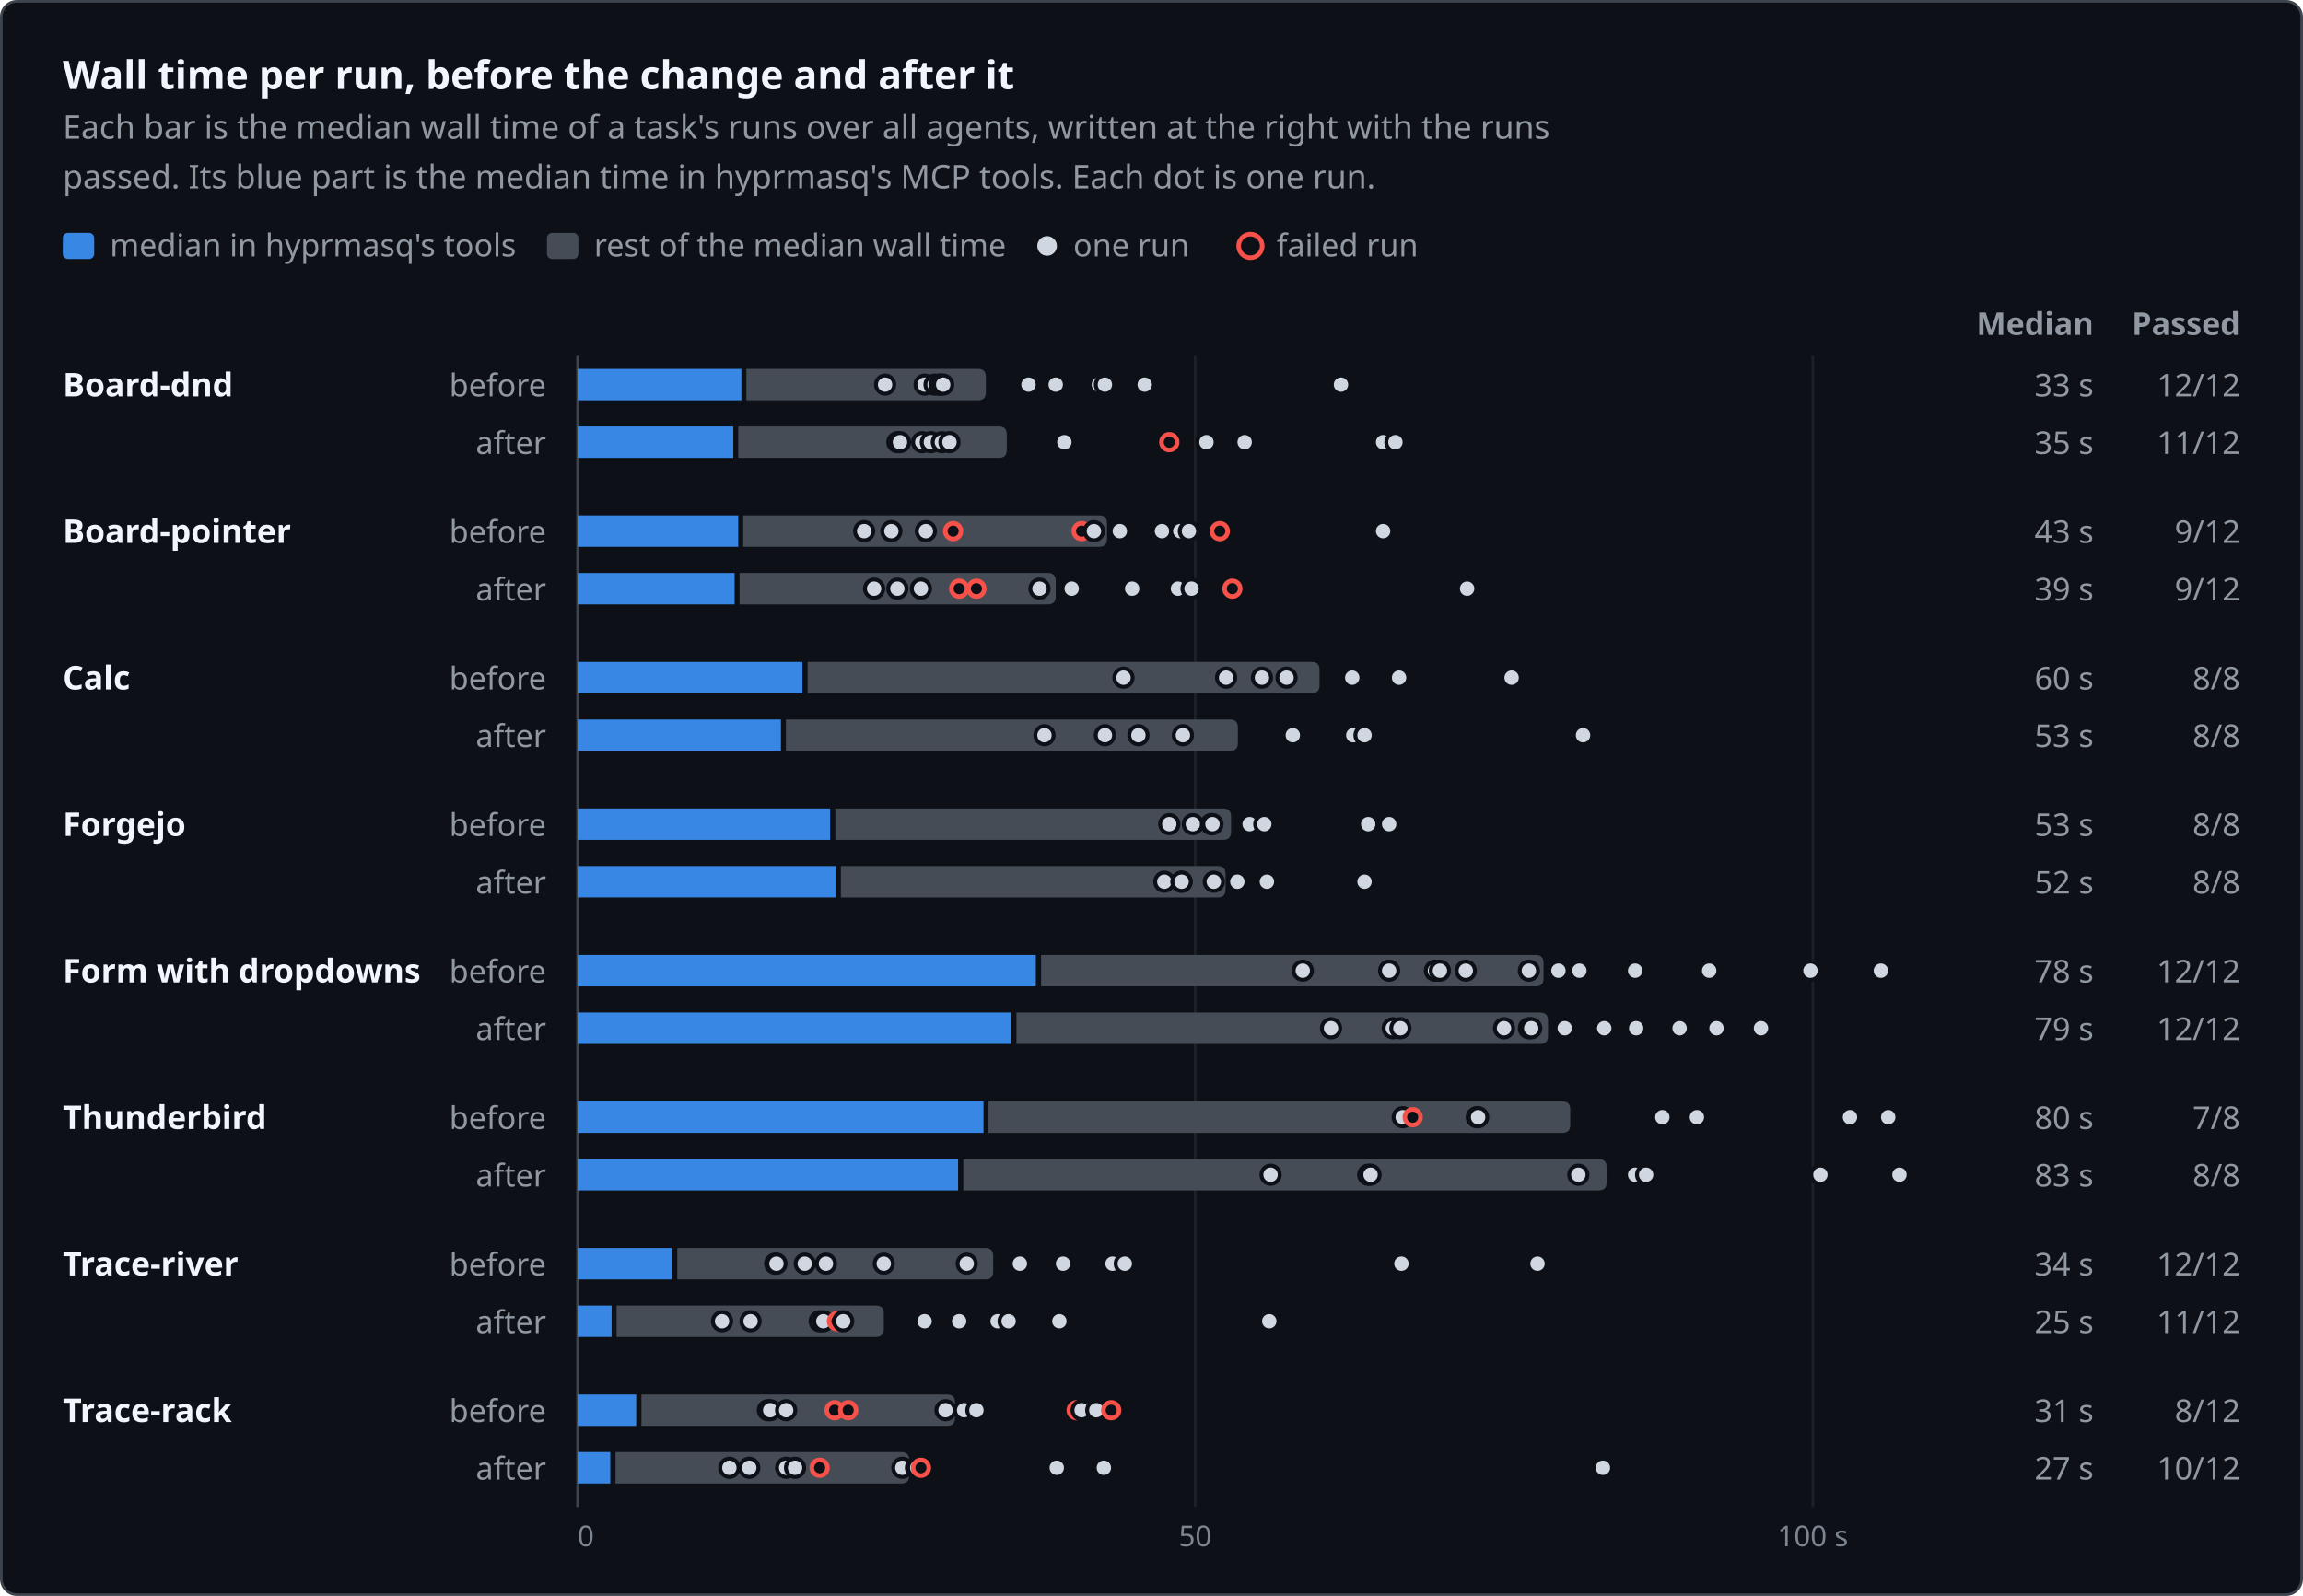
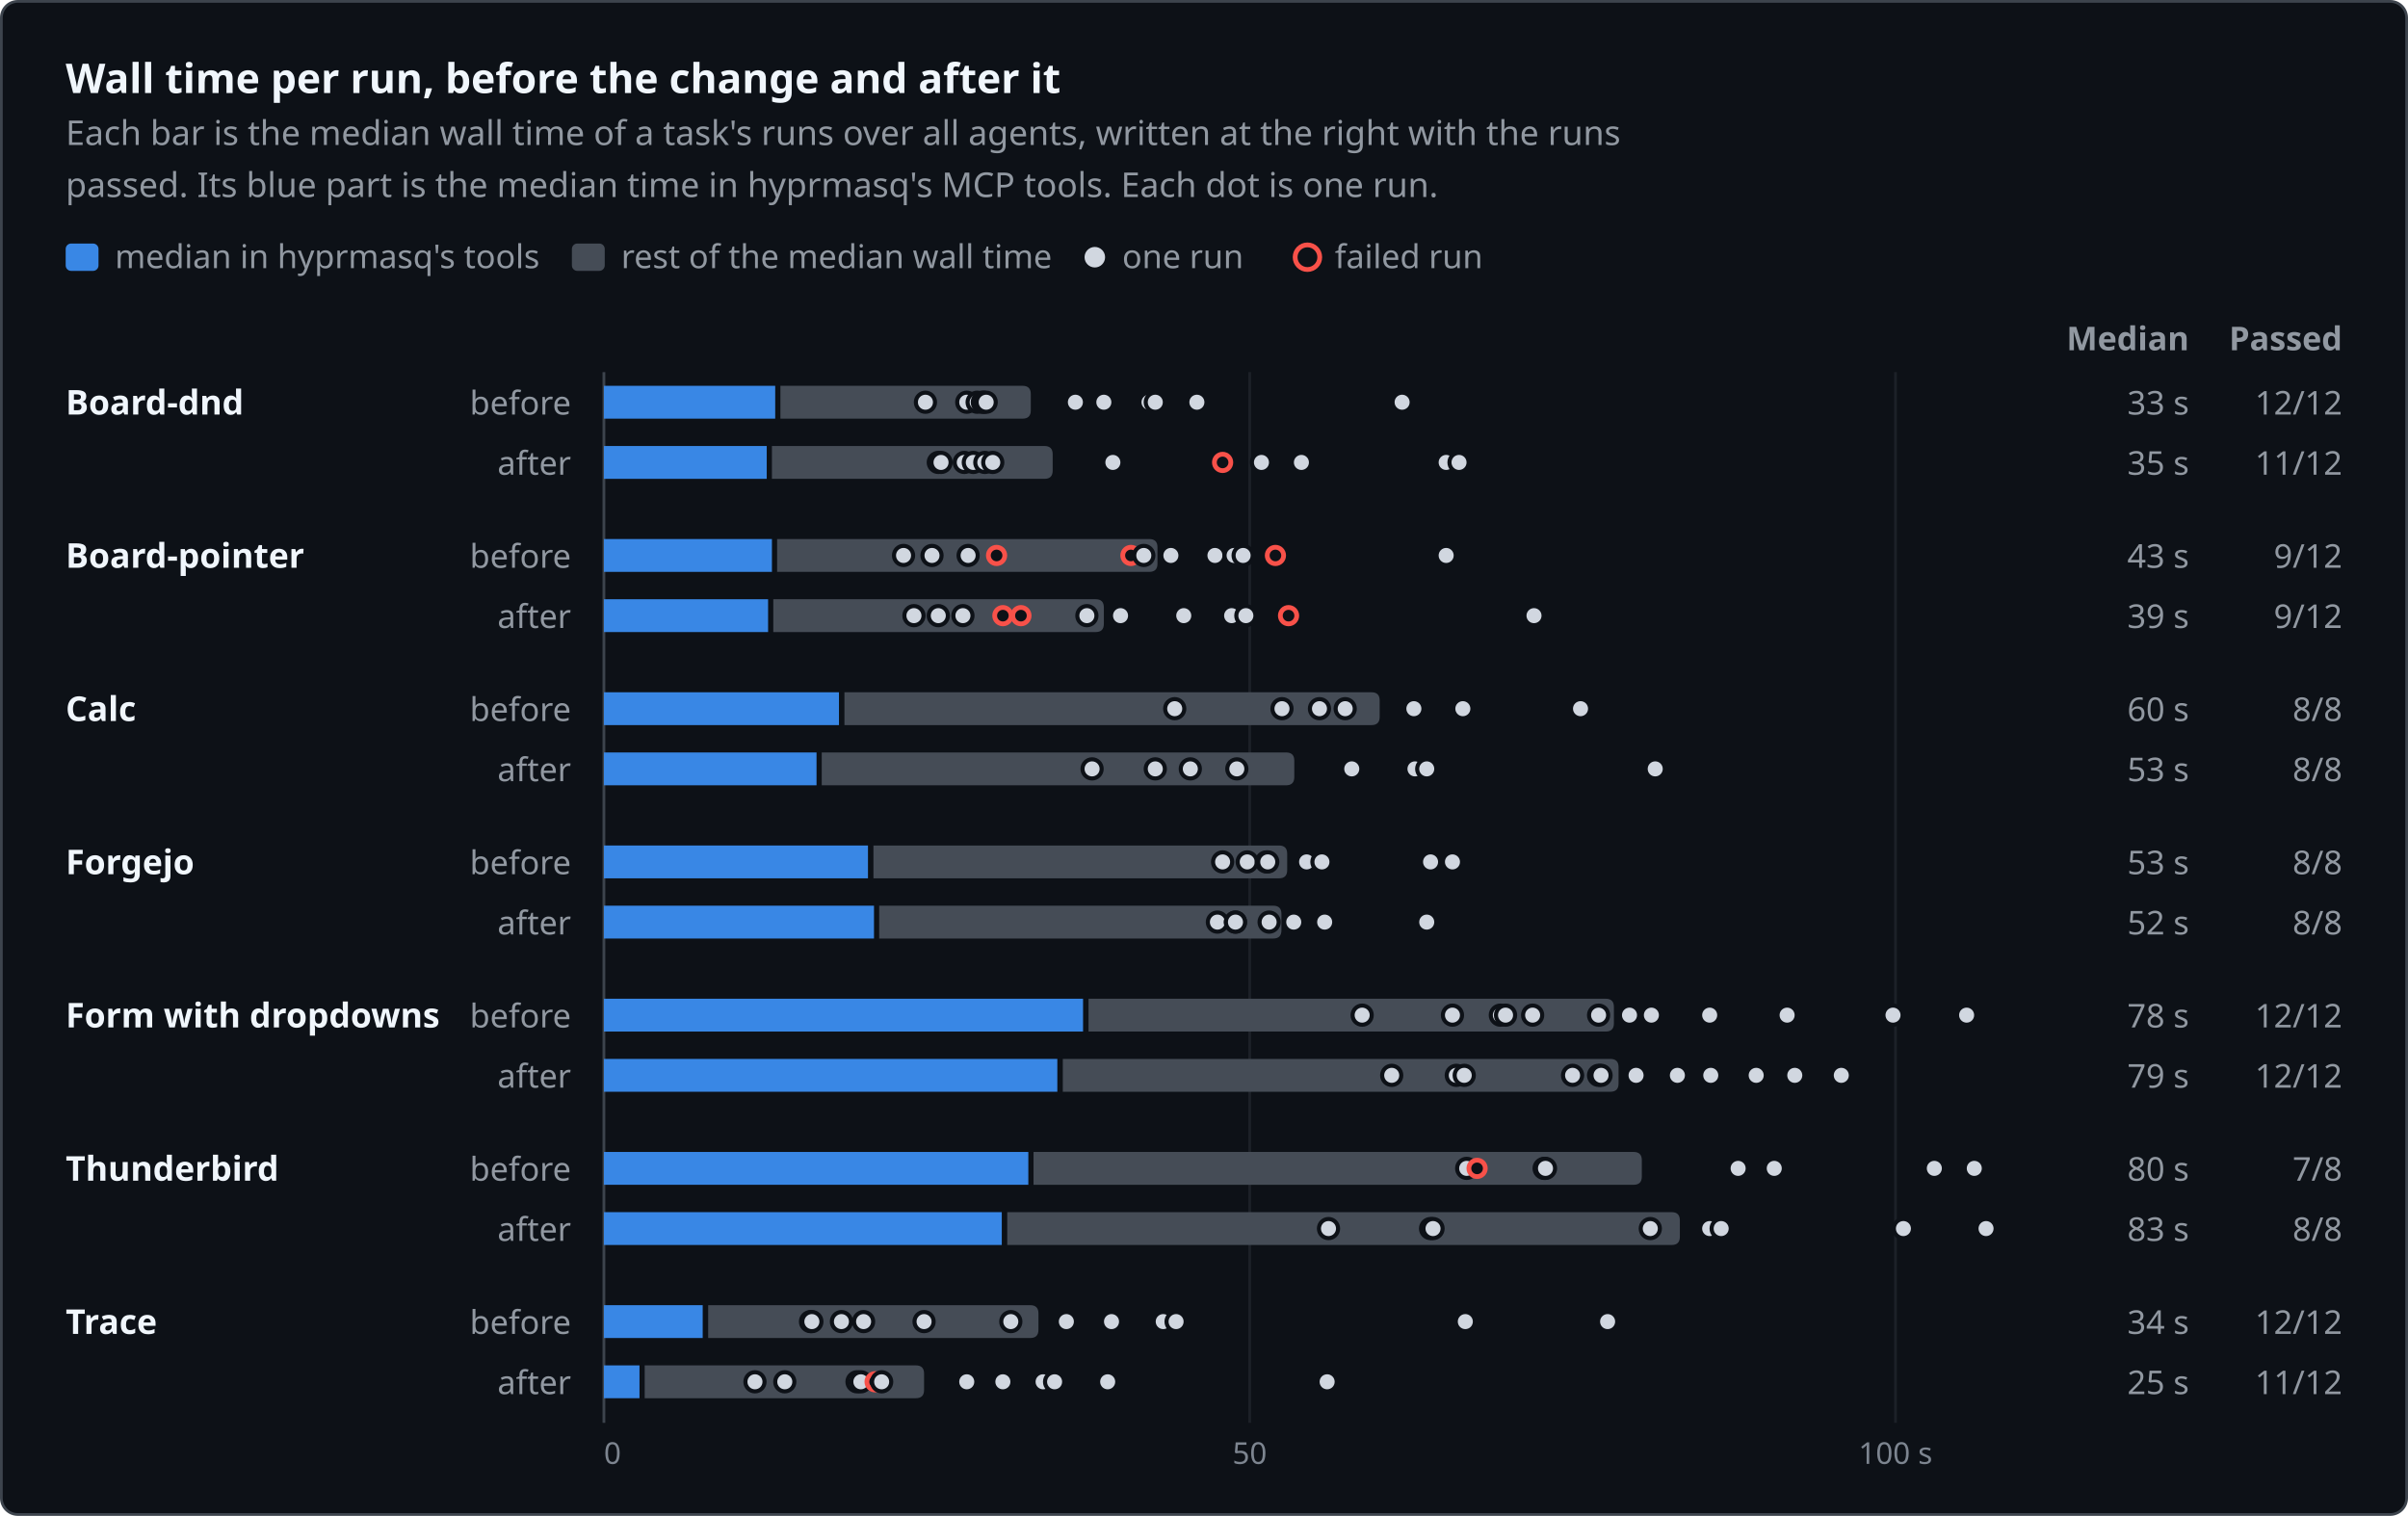
- <svg xmlns="http://www.w3.org/2000/svg" width="880" height="610" viewBox="0 0 880 610" role="img" aria-label="Wall time per run of each task before the change and after it: the median over all agents, with the median time in hyprmasq's tools inside it, a dot per run, and the runs passed.">
+ <svg xmlns="http://www.w3.org/2000/svg" width="880" height="554" viewBox="0 0 880 554" role="img" aria-label="Wall time per run of each task before the change and after it: the median over all agents, with the median time in hyprmasq's tools inside it, a dot per run, and the runs passed.">
  <style>text{font-family:-apple-system, BlinkMacSystemFont, "Segoe UI", "Noto Sans", Helvetica, Arial, sans-serif;font-variant-numeric:tabular-nums}.t{fill:#f0f6fc}.t2{fill:#9198a1}.m{fill:#7d8590}.bg{fill:#0d1117;stroke:#3d444d}.grid{stroke:#1c2128;stroke-width:1}.axis{stroke:#3d444d;stroke-width:1}.tools{fill:#3987e5}.out{fill:#454c56}.dot{fill:#d1d7e0;stroke:#0d1117;stroke-width:1.5}.miss{fill:#0d1117;stroke:#f85149;stroke-width:1.75}.pass{fill:#3fb950}.fail{fill:#0d1117;stroke:#f85149;stroke-width:1.75}.cut{stroke:#0d1117;stroke-width:2}.s0{fill:#3987e5}.s1{fill:#d95926}.s2{fill:#199e70}.s3{fill:#c98500}.s4{fill:#d55181}.s5{fill:#008300}.s6{fill:#9085e9}.s7{fill:#e66767}</style>
-   <rect x="0.5" y="0.5" width="879" height="609" rx="6" class="bg" />
+   <rect x="0.5" y="0.5" width="879" height="553" rx="6" class="bg" />
  <text x="24" y="34" class="t" font-size="15" font-weight="600">Wall time per run, before the change and after it</text>
  <text x="24" y="53" class="t2" font-size="12.5">Each bar is the median wall time of a task's runs over all agents, written at the right with the runs</text>
  <text x="24" y="72" class="t2" font-size="12.5">passed. Its blue part is the median time in hyprmasq's MCP tools. Each dot is one run.</text>
  <rect x="24" y="89" width="12" height="10" class="tools" rx="2" />
  <text x="42" y="98" class="t2" font-size="12">median in hyprmasq's tools</text>
  <rect x="209" y="89" width="12" height="10" class="out" rx="2" />
  <text x="227" y="98" class="t2" font-size="12">rest of the median wall time</text>
  <circle cx="400.1" cy="94" r="4.5" class="dot" />
  <text x="410.1" y="98" class="t2" font-size="12">one run</text>
  <circle cx="477.8" cy="94" r="4.5" class="miss" />
  <text x="487.8" y="98" class="t2" font-size="12">failed run</text>
  <text x="800" y="128" class="t2" font-size="12" text-anchor="end" font-weight="600">Median</text>
  <text x="856" y="128" class="t2" font-size="12" text-anchor="end" font-weight="600">Passed</text>
-   <line x1="220.7" y1="136" x2="220.7" y2="576" class="axis" />
-   <text x="220.7" y="591" class="m" font-size="11">0</text>
-   <line x1="456.7" y1="136" x2="456.7" y2="576" class="grid" />
-   <text x="456.7" y="591" class="m" font-size="11" text-anchor="middle">50</text>
-   <line x1="692.7" y1="136" x2="692.7" y2="576" class="grid" />
-   <text x="692.7" y="591" class="m" font-size="11" text-anchor="middle">100 s</text>
+   <line x1="220.7" y1="136" x2="220.7" y2="520" class="axis" />
+   <text x="220.7" y="535" class="m" font-size="11">0</text>
+   <line x1="456.7" y1="136" x2="456.7" y2="520" class="grid" />
+   <text x="456.7" y="535" class="m" font-size="11" text-anchor="middle">50</text>
+   <line x1="692.7" y1="136" x2="692.7" y2="520" class="grid" />
+   <text x="692.7" y="535" class="m" font-size="11" text-anchor="middle">100 s</text>
  <text x="24" y="151.5" class="t" font-size="12.5" font-weight="600">Board-dnd</text>
  <text x="208.7" y="151.5" class="t2" font-size="12" text-anchor="end">before</text>
  <rect x="220.7" y="141" width="62.6" height="12" class="tools" />
  <path d="M285.2 141H373.7Q376.7 141 376.7 144V150Q376.7 153 373.7 153H285.2Z" class="out" />
  <circle cx="338.2" cy="147" r="3.5" class="dot" />
  <circle cx="353.3" cy="147" r="3.5" class="dot" />
  <circle cx="357.1" cy="147" r="3.5" class="dot" />
  <circle cx="359" cy="147" r="3.5" class="dot" />
  <circle cx="359.5" cy="147" r="3.5" class="dot" />
  <circle cx="360.4" cy="147" r="3.5" class="dot" />
  <circle cx="393" cy="147" r="3.5" class="dot" />
  <circle cx="403.4" cy="147" r="3.5" class="dot" />
  <circle cx="419.9" cy="147" r="3.5" class="dot" />
  <circle cx="422.2" cy="147" r="3.5" class="dot" />
  <circle cx="437.4" cy="147" r="3.5" class="dot" />
  <circle cx="512.4" cy="147" r="3.5" class="dot" />
  <text x="800" y="151.5" class="t2" font-size="12" text-anchor="end">33 s</text>
  <text x="856" y="151.5" class="t2" font-size="12" text-anchor="end">12/12</text>
  <text x="208.7" y="173.5" class="t2" font-size="12" text-anchor="end">after</text>
  <rect x="220.7" y="163" width="59.5" height="12" class="tools" />
  <path d="M282.1 163H381.7Q384.7 163 384.7 166V172Q384.7 175 381.7 175H282.1Z" class="out" />
  <circle cx="342.9" cy="169" r="3.5" class="dot" />
  <circle cx="343.9" cy="169" r="3.5" class="dot" />
  <circle cx="352.4" cy="169" r="3.5" class="dot" />
  <circle cx="355.7" cy="169" r="3.5" class="dot" />
  <circle cx="359.9" cy="169" r="3.5" class="dot" />
  <circle cx="362.8" cy="169" r="3.5" class="dot" />
  <circle cx="406.7" cy="169" r="3.5" class="dot" />
  <circle cx="446.8" cy="169" r="3" class="miss" />
  <circle cx="461" cy="169" r="3.5" class="dot" />
  <circle cx="475.6" cy="169" r="3.5" class="dot" />
  <circle cx="528.5" cy="169" r="3.5" class="dot" />
  <circle cx="533.2" cy="169" r="3.5" class="dot" />
  <text x="800" y="173.5" class="t2" font-size="12" text-anchor="end">35 s</text>
  <text x="856" y="173.5" class="t2" font-size="12" text-anchor="end">11/12</text>
  <text x="24" y="207.5" class="t" font-size="12.5" font-weight="600">Board-pointer</text>
  <text x="208.7" y="207.5" class="t2" font-size="12" text-anchor="end">before</text>
  <rect x="220.7" y="197" width="61.4" height="12" class="tools" />
  <path d="M284 197H420Q423 197 423 200V206Q423 209 420 209H284Z" class="out" />
  <circle cx="330.2" cy="203" r="3.5" class="dot" />
  <circle cx="340.6" cy="203" r="3.5" class="dot" />
  <circle cx="353.8" cy="203" r="3.5" class="dot" />
  <circle cx="364.2" cy="203" r="3" class="miss" />
  <circle cx="413.3" cy="203" r="3" class="miss" />
  <circle cx="418" cy="203" r="3.5" class="dot" />
  <circle cx="427.9" cy="203" r="3.5" class="dot" />
  <circle cx="444" cy="203" r="3.5" class="dot" />
  <circle cx="451" cy="203" r="3.5" class="dot" />
  <circle cx="454.3" cy="203" r="3.5" class="dot" />
  <circle cx="466.1" cy="203" r="3" class="miss" />
  <circle cx="528.5" cy="203" r="3.5" class="dot" />
  <text x="800" y="207.5" class="t2" font-size="12" text-anchor="end">43 s</text>
  <text x="856" y="207.5" class="t2" font-size="12" text-anchor="end">9/12</text>
  <text x="208.7" y="229.5" class="t2" font-size="12" text-anchor="end">after</text>
  <rect x="220.7" y="219" width="60" height="12" class="tools" />
  <path d="M282.6 219H400.4Q403.4 219 403.4 222V228Q403.4 231 400.4 231H282.6Z" class="out" />
  <circle cx="334" cy="225" r="3.5" class="dot" />
  <circle cx="342.9" cy="225" r="3.5" class="dot" />
  <circle cx="351.9" cy="225" r="3.5" class="dot" />
  <circle cx="366.5" cy="225" r="3" class="miss" />
  <circle cx="373.1" cy="225" r="3" class="miss" />
  <circle cx="397.2" cy="225" r="3.5" class="dot" />
  <circle cx="409.5" cy="225" r="3.5" class="dot" />
  <circle cx="432.6" cy="225" r="3.5" class="dot" />
  <circle cx="450.1" cy="225" r="3.5" class="dot" />
  <circle cx="455.3" cy="225" r="3.5" class="dot" />
  <circle cx="470.9" cy="225" r="3" class="miss" />
  <circle cx="560.6" cy="225" r="3.5" class="dot" />
  <text x="800" y="229.5" class="t2" font-size="12" text-anchor="end">39 s</text>
  <text x="856" y="229.5" class="t2" font-size="12" text-anchor="end">9/12</text>
  <text x="24" y="263.5" class="t" font-size="12.5" font-weight="600">Calc</text>
  <text x="208.7" y="263.5" class="t2" font-size="12" text-anchor="end">before</text>
  <rect x="220.7" y="253" width="85.9" height="12" class="tools" />
  <path d="M308.6 253H501.2Q504.2 253 504.2 256V262Q504.2 265 501.2 265H308.6Z" class="out" />
  <circle cx="429.3" cy="259" r="3.5" class="dot" />
  <circle cx="468.5" cy="259" r="3.5" class="dot" />
  <circle cx="482.2" cy="259" r="3.5" class="dot" />
  <circle cx="491.6" cy="259" r="3.5" class="dot" />
  <circle cx="516.7" cy="259" r="3.5" class="dot" />
  <circle cx="534.6" cy="259" r="3.5" class="dot" />
  <circle cx="534.6" cy="259" r="3.5" class="dot" />
  <circle cx="577.6" cy="259" r="3.5" class="dot" />
  <text x="800" y="263.5" class="t2" font-size="12" text-anchor="end">60 s</text>
  <text x="856" y="263.5" class="t2" font-size="12" text-anchor="end">8/8</text>
  <text x="208.7" y="285.5" class="t2" font-size="12" text-anchor="end">after</text>
  <rect x="220.7" y="275" width="77.7" height="12" class="tools" />
  <path d="M300.3 275H470Q473 275 473 278V284Q473 287 470 287H300.3Z" class="out" />
  <circle cx="399.1" cy="281" r="3.5" class="dot" />
  <circle cx="422.2" cy="281" r="3.5" class="dot" />
  <circle cx="435" cy="281" r="3.5" class="dot" />
  <circle cx="452" cy="281" r="3.5" class="dot" />
  <circle cx="494" cy="281" r="3.5" class="dot" />
  <circle cx="517.1" cy="281" r="3.5" class="dot" />
  <circle cx="521.4" cy="281" r="3.5" class="dot" />
  <circle cx="604.9" cy="281" r="3.5" class="dot" />
  <text x="800" y="285.5" class="t2" font-size="12" text-anchor="end">53 s</text>
  <text x="856" y="285.5" class="t2" font-size="12" text-anchor="end">8/8</text>
  <text x="24" y="319.5" class="t" font-size="12.5" font-weight="600">Forgejo</text>
  <text x="208.7" y="319.5" class="t2" font-size="12" text-anchor="end">before</text>
  <rect x="220.7" y="309" width="96.5" height="12" class="tools" />
  <path d="M319.2 309H467.4Q470.4 309 470.4 312V318Q470.4 321 467.4 321H319.2Z" class="out" />
  <circle cx="446.8" cy="315" r="3.5" class="dot" />
  <circle cx="455.8" cy="315" r="3.5" class="dot" />
  <circle cx="462.8" cy="315" r="3.5" class="dot" />
  <circle cx="463.3" cy="315" r="3.5" class="dot" />
  <circle cx="477.5" cy="315" r="3.5" class="dot" />
  <circle cx="483.1" cy="315" r="3.5" class="dot" />
  <circle cx="522.8" cy="315" r="3.5" class="dot" />
  <circle cx="530.8" cy="315" r="3.5" class="dot" />
  <text x="800" y="319.5" class="t2" font-size="12" text-anchor="end">53 s</text>
  <text x="856" y="319.5" class="t2" font-size="12" text-anchor="end">8/8</text>
  <text x="208.7" y="341.5" class="t2" font-size="12" text-anchor="end">after</text>
  <rect x="220.7" y="331" width="98.7" height="12" class="tools" />
  <path d="M321.3 331H465.3Q468.3 331 468.3 334V340Q468.3 343 465.3 343H321.3Z" class="out" />
  <circle cx="444.9" cy="337" r="3.5" class="dot" />
  <circle cx="451.5" cy="337" r="3.5" class="dot" />
  <circle cx="451.5" cy="337" r="3.5" class="dot" />
  <circle cx="463.8" cy="337" r="3.5" class="dot" />
  <circle cx="472.8" cy="337" r="3.5" class="dot" />
  <circle cx="484.1" cy="337" r="3.5" class="dot" />
  <circle cx="520.4" cy="337" r="3.5" class="dot" />
  <circle cx="521.4" cy="337" r="3.5" class="dot" />
  <text x="800" y="341.5" class="t2" font-size="12" text-anchor="end">52 s</text>
  <text x="856" y="341.5" class="t2" font-size="12" text-anchor="end">8/8</text>
  <text x="24" y="375.5" class="t" font-size="12.5" font-weight="600">Form with dropdowns</text>
  <text x="208.7" y="375.5" class="t2" font-size="12" text-anchor="end">before</text>
  <rect x="220.7" y="365" width="175.1" height="12" class="tools" />
  <path d="M397.8 365H586.8Q589.8 365 589.8 368V374Q589.8 377 586.8 377H397.8Z" class="out" />
  <circle cx="497.8" cy="371" r="3.5" class="dot" />
  <circle cx="530.8" cy="371" r="3.5" class="dot" />
  <circle cx="548.3" cy="371" r="3.5" class="dot" />
  <circle cx="550.2" cy="371" r="3.5" class="dot" />
  <circle cx="560.1" cy="371" r="3.5" class="dot" />
  <circle cx="584.2" cy="371" r="3.5" class="dot" />
  <circle cx="595.5" cy="371" r="3.5" class="dot" />
  <circle cx="603.5" cy="371" r="3.5" class="dot" />
  <circle cx="624.8" cy="371" r="3.5" class="dot" />
  <circle cx="653.1" cy="371" r="3.5" class="dot" />
  <circle cx="691.8" cy="371" r="3.5" class="dot" />
  <circle cx="718.7" cy="371" r="3.5" class="dot" />
  <text x="800" y="375.5" class="t2" font-size="12" text-anchor="end">78 s</text>
  <text x="856" y="375.5" class="t2" font-size="12" text-anchor="end">12/12</text>
  <text x="208.7" y="397.5" class="t2" font-size="12" text-anchor="end">after</text>
  <rect x="220.7" y="387" width="165.7" height="12" class="tools" />
  <path d="M388.4 387H588.5Q591.5 387 591.5 390V396Q591.5 399 588.5 399H388.4Z" class="out" />
  <circle cx="508.6" cy="393" r="3.5" class="dot" />
  <circle cx="532.2" cy="393" r="3.5" class="dot" />
  <circle cx="535.1" cy="393" r="3.5" class="dot" />
  <circle cx="574.7" cy="393" r="3.5" class="dot" />
  <circle cx="584.2" cy="393" r="3.5" class="dot" />
  <circle cx="585.1" cy="393" r="3.5" class="dot" />
  <circle cx="597.9" cy="393" r="3.5" class="dot" />
  <circle cx="613" cy="393" r="3.5" class="dot" />
  <circle cx="625.2" cy="393" r="3.5" class="dot" />
  <circle cx="641.8" cy="393" r="3.5" class="dot" />
  <circle cx="655.9" cy="393" r="3.5" class="dot" />
  <circle cx="672.9" cy="393" r="3.5" class="dot" />
  <text x="800" y="397.5" class="t2" font-size="12" text-anchor="end">79 s</text>
  <text x="856" y="397.5" class="t2" font-size="12" text-anchor="end">12/12</text>
  <text x="24" y="431.5" class="t" font-size="12.5" font-weight="600">Thunderbird</text>
  <text x="208.7" y="431.5" class="t2" font-size="12" text-anchor="end">before</text>
  <rect x="220.7" y="421" width="155.1" height="12" class="tools" />
  <path d="M377.7 421H597Q600 421 600 424V430Q600 433 597 433H377.7Z" class="out" />
  <circle cx="536" cy="427" r="3.5" class="dot" />
  <circle cx="539.8" cy="427" r="3" class="miss" />
  <circle cx="564.3" cy="427" r="3.5" class="dot" />
  <circle cx="564.8" cy="427" r="3.5" class="dot" />
  <circle cx="635.2" cy="427" r="3.5" class="dot" />
  <circle cx="648.4" cy="427" r="3.5" class="dot" />
  <circle cx="706.9" cy="427" r="3.5" class="dot" />
  <circle cx="721.5" cy="427" r="3.5" class="dot" />
  <text x="800" y="431.5" class="t2" font-size="12" text-anchor="end">80 s</text>
  <text x="856" y="431.5" class="t2" font-size="12" text-anchor="end">7/8</text>
  <text x="208.7" y="453.5" class="t2" font-size="12" text-anchor="end">after</text>
  <rect x="220.7" y="443" width="145.4" height="12" class="tools" />
  <path d="M368.1 443H610.9Q613.9 443 613.9 446V452Q613.9 455 610.9 455H368.1Z" class="out" />
  <circle cx="485.5" cy="449" r="3.5" class="dot" />
  <circle cx="522.8" cy="449" r="3.5" class="dot" />
  <circle cx="523.7" cy="449" r="3.5" class="dot" />
  <circle cx="603.1" cy="449" r="3.5" class="dot" />
  <circle cx="624.8" cy="449" r="3.5" class="dot" />
  <circle cx="629" cy="449" r="3.5" class="dot" />
  <circle cx="695.6" cy="449" r="3.5" class="dot" />
  <circle cx="725.8" cy="449" r="3.5" class="dot" />
  <text x="800" y="453.5" class="t2" font-size="12" text-anchor="end">83 s</text>
  <text x="856" y="453.5" class="t2" font-size="12" text-anchor="end">8/8</text>
-   <text x="24" y="487.5" class="t" font-size="12.5" font-weight="600">Trace-river</text>
+   <text x="24" y="487.5" class="t" font-size="12.5" font-weight="600">Trace</text>
  <text x="208.7" y="487.5" class="t2" font-size="12" text-anchor="end">before</text>
  <rect x="220.7" y="477" width="36.1" height="12" class="tools" />
  <path d="M258.8 477H376.5Q379.5 477 379.5 480V486Q379.5 489 376.5 489H258.8Z" class="out" />
  <circle cx="296.2" cy="483" r="3.5" class="dot" />
  <circle cx="296.7" cy="483" r="3.5" class="dot" />
  <circle cx="307.5" cy="483" r="3.5" class="dot" />
  <circle cx="315.6" cy="483" r="3.5" class="dot" />
  <circle cx="337.7" cy="483" r="3.5" class="dot" />
  <circle cx="369.4" cy="483" r="3.5" class="dot" />
  <circle cx="389.7" cy="483" r="3.5" class="dot" />
  <circle cx="406.2" cy="483" r="3.5" class="dot" />
  <circle cx="425.1" cy="483" r="3.5" class="dot" />
  <circle cx="429.8" cy="483" r="3.5" class="dot" />
  <circle cx="535.5" cy="483" r="3.5" class="dot" />
  <circle cx="587.5" cy="483" r="3.5" class="dot" />
  <text x="800" y="487.5" class="t2" font-size="12" text-anchor="end">34 s</text>
  <text x="856" y="487.5" class="t2" font-size="12" text-anchor="end">12/12</text>
  <text x="208.7" y="509.5" class="t2" font-size="12" text-anchor="end">after</text>
  <rect x="220.7" y="499" width="13" height="12" class="tools" />
  <path d="M235.6 499H334.7Q337.7 499 337.7 502V508Q337.7 511 334.7 511H235.6Z" class="out" />
  <circle cx="275.9" cy="505" r="3.5" class="dot" />
  <circle cx="286.8" cy="505" r="3.5" class="dot" />
  <circle cx="313.2" cy="505" r="3.5" class="dot" />
  <circle cx="314.6" cy="505" r="3.5" class="dot" />
  <circle cx="319.8" cy="505" r="3" class="miss" />
  <circle cx="322.2" cy="505" r="3.5" class="dot" />
  <circle cx="353.3" cy="505" r="3.5" class="dot" />
  <circle cx="366.5" cy="505" r="3.5" class="dot" />
  <circle cx="381.2" cy="505" r="3.5" class="dot" />
  <circle cx="385.4" cy="505" r="3.5" class="dot" />
  <circle cx="404.8" cy="505" r="3.5" class="dot" />
  <circle cx="485" cy="505" r="3.5" class="dot" />
  <text x="800" y="509.5" class="t2" font-size="12" text-anchor="end">25 s</text>
  <text x="856" y="509.5" class="t2" font-size="12" text-anchor="end">11/12</text>
-   <text x="24" y="543.5" class="t" font-size="12.5" font-weight="600">Trace-rack</text>
-   <text x="208.7" y="543.5" class="t2" font-size="12" text-anchor="end">before</text>
-   <rect x="220.7" y="533" width="22.4" height="12" class="tools" />
-   <path d="M245.1 533H361.9Q364.9 533 364.9 536V542Q364.9 545 361.9 545H245.1Z" class="out" />
-   <circle cx="293.4" cy="539" r="3.5" class="dot" />
-   <circle cx="294.3" cy="539" r="3.5" class="dot" />
-   <circle cx="300.4" cy="539" r="3.5" class="dot" />
-   <circle cx="318.9" cy="539" r="3" class="miss" />
-   <circle cx="324.1" cy="539" r="3" class="miss" />
-   <circle cx="361.3" cy="539" r="3.5" class="dot" />
-   <circle cx="368.4" cy="539" r="3.5" class="dot" />
-   <circle cx="373.1" cy="539" r="3.5" class="dot" />
-   <circle cx="411.4" cy="539" r="3" class="miss" />
-   <circle cx="413.3" cy="539" r="3.5" class="dot" />
-   <circle cx="418.9" cy="539" r="3.5" class="dot" />
-   <circle cx="424.6" cy="539" r="3" class="miss" />
-   <text x="800" y="543.5" class="t2" font-size="12" text-anchor="end">31 s</text>
-   <text x="856" y="543.5" class="t2" font-size="12" text-anchor="end">8/12</text>
-   <text x="208.7" y="565.5" class="t2" font-size="12" text-anchor="end">after</text>
-   <rect x="220.7" y="555" width="12.5" height="12" class="tools" />
-   <path d="M235.2 555H344.4Q347.4 555 347.4 558V564Q347.4 567 344.4 567H235.2Z" class="out" />
-   <circle cx="278.7" cy="561" r="3.5" class="dot" />
-   <circle cx="286.3" cy="561" r="3.5" class="dot" />
-   <circle cx="300.4" cy="561" r="3.5" class="dot" />
-   <circle cx="303.8" cy="561" r="3.5" class="dot" />
-   <circle cx="313.2" cy="561" r="3" class="miss" />
-   <circle cx="344.8" cy="561" r="3.5" class="dot" />
-   <circle cx="350" cy="561" r="3.5" class="dot" />
-   <circle cx="350.5" cy="561" r="3.5" class="dot" />
-   <circle cx="351.9" cy="561" r="3" class="miss" />
-   <circle cx="403.8" cy="561" r="3.5" class="dot" />
-   <circle cx="421.8" cy="561" r="3.5" class="dot" />
-   <circle cx="612.5" cy="561" r="3.5" class="dot" />
-   <text x="800" y="565.5" class="t2" font-size="12" text-anchor="end">27 s</text>
-   <text x="856" y="565.5" class="t2" font-size="12" text-anchor="end">10/12</text>
</svg>
